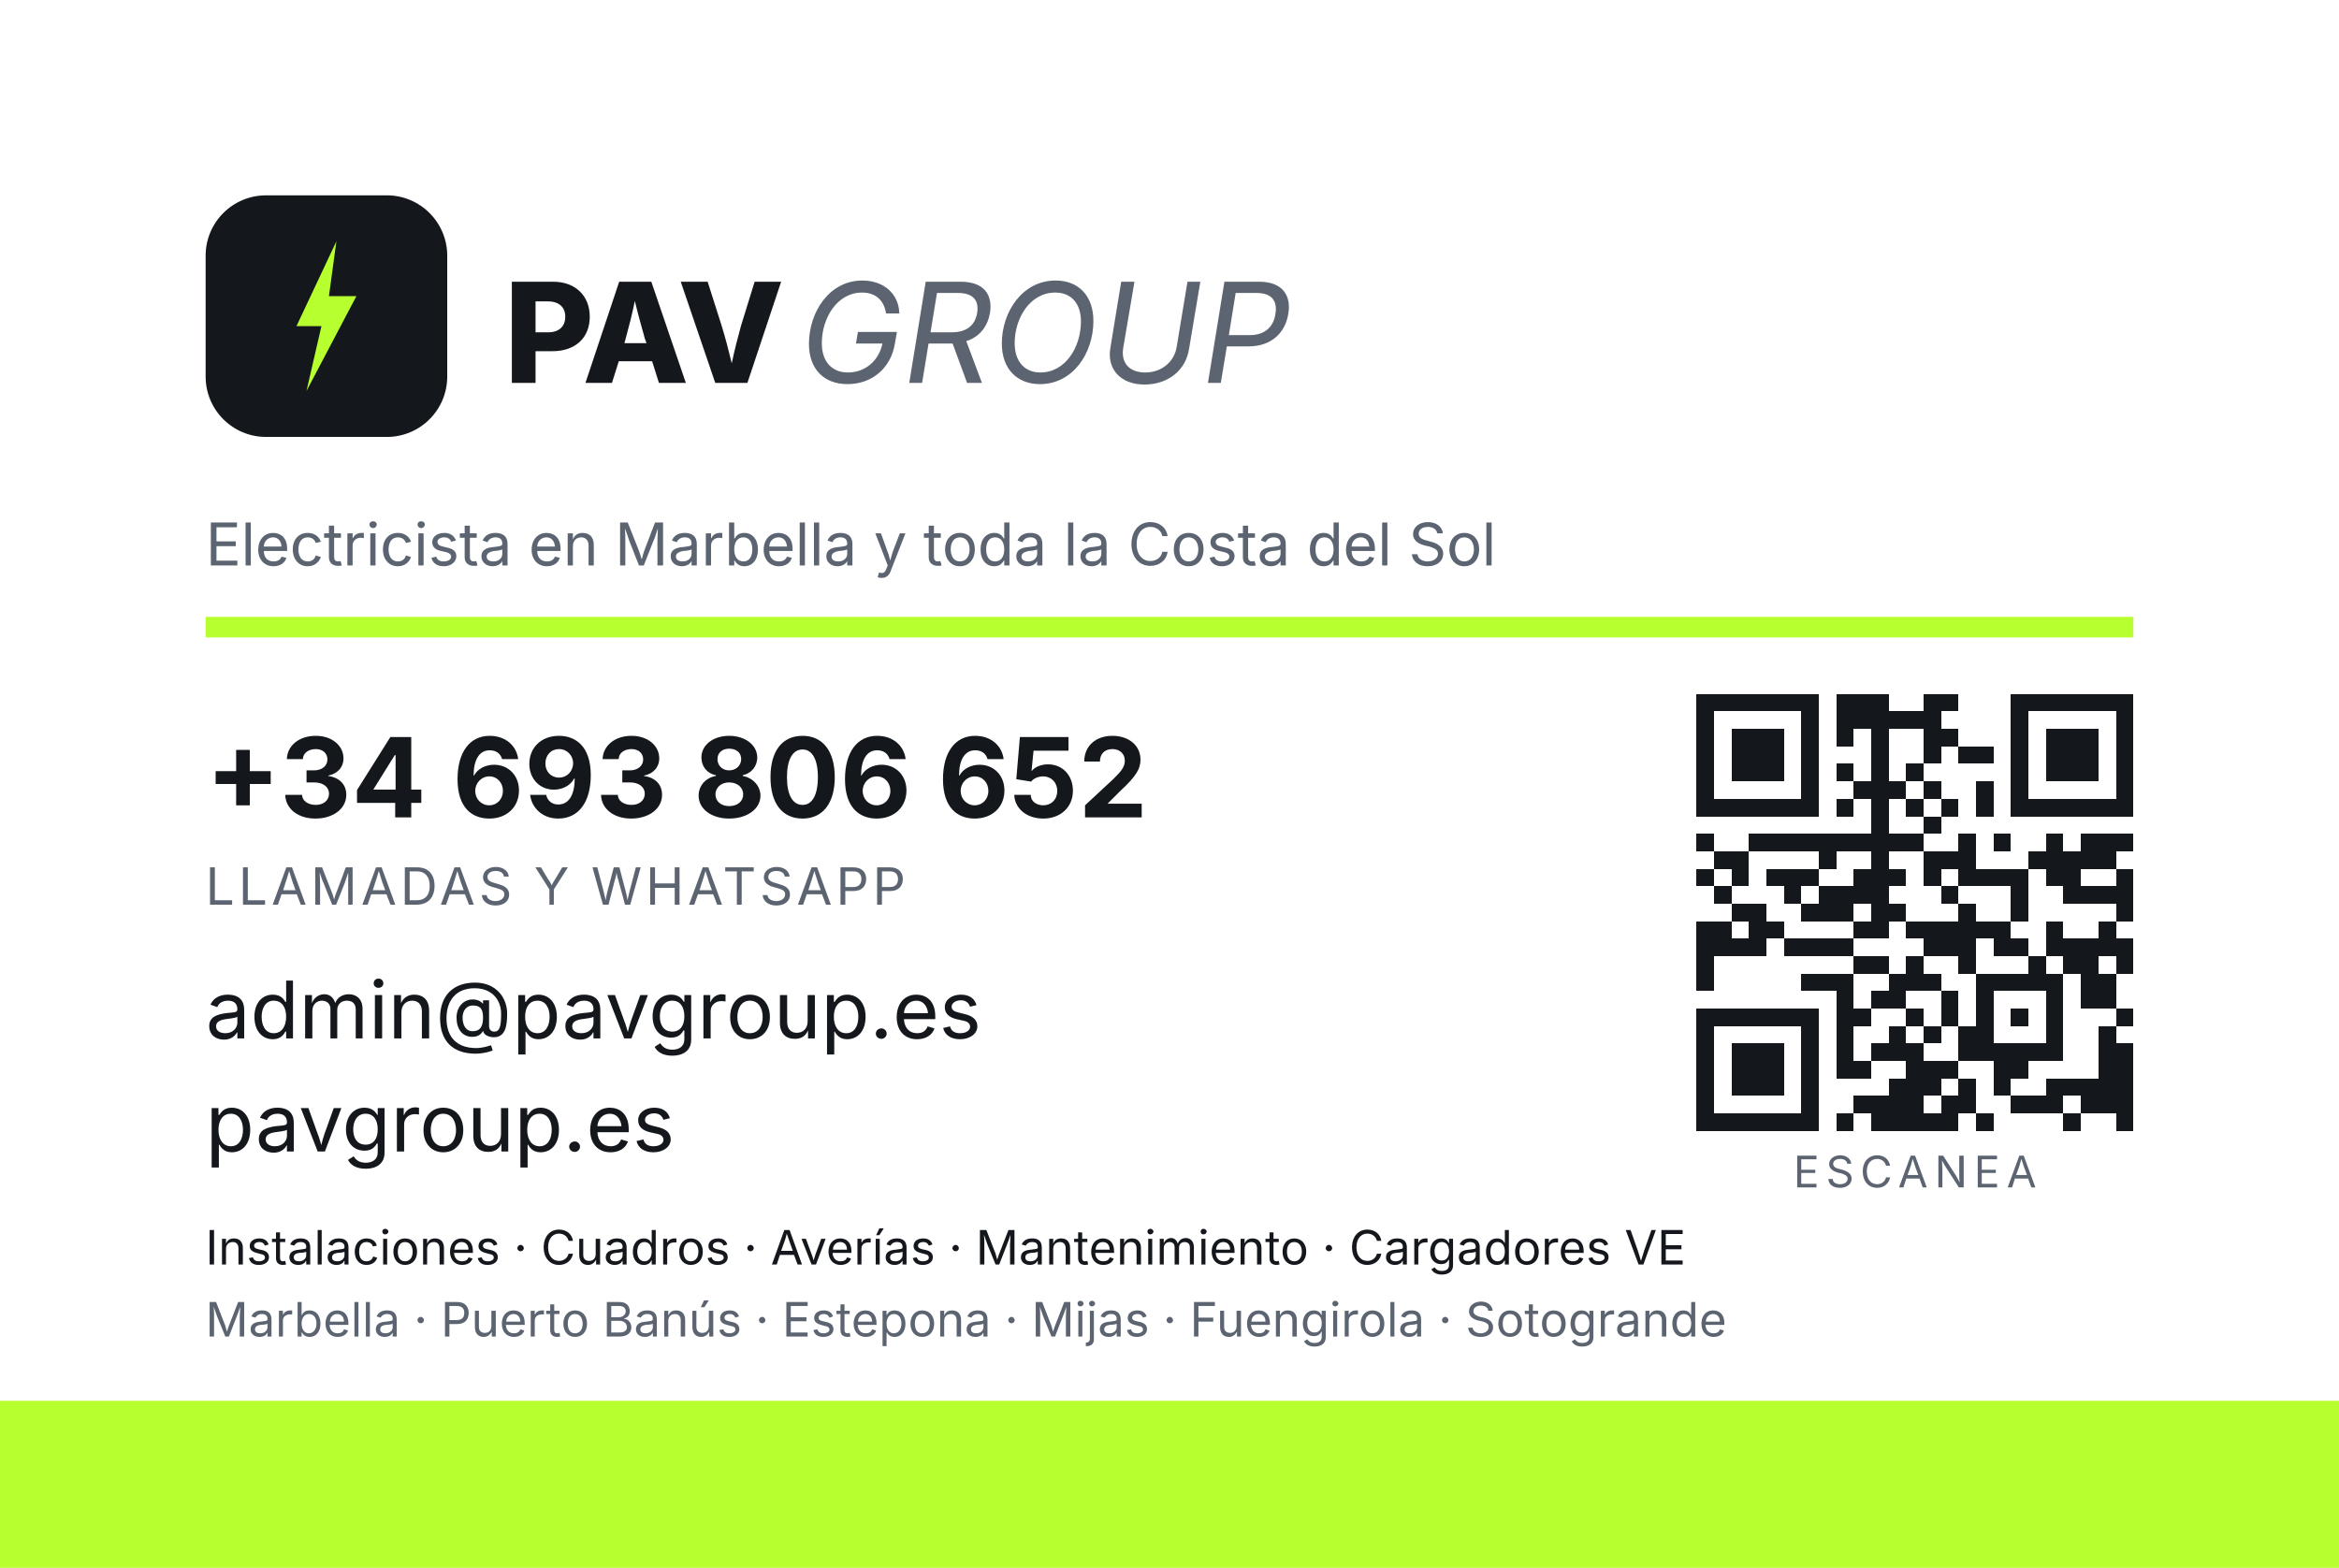
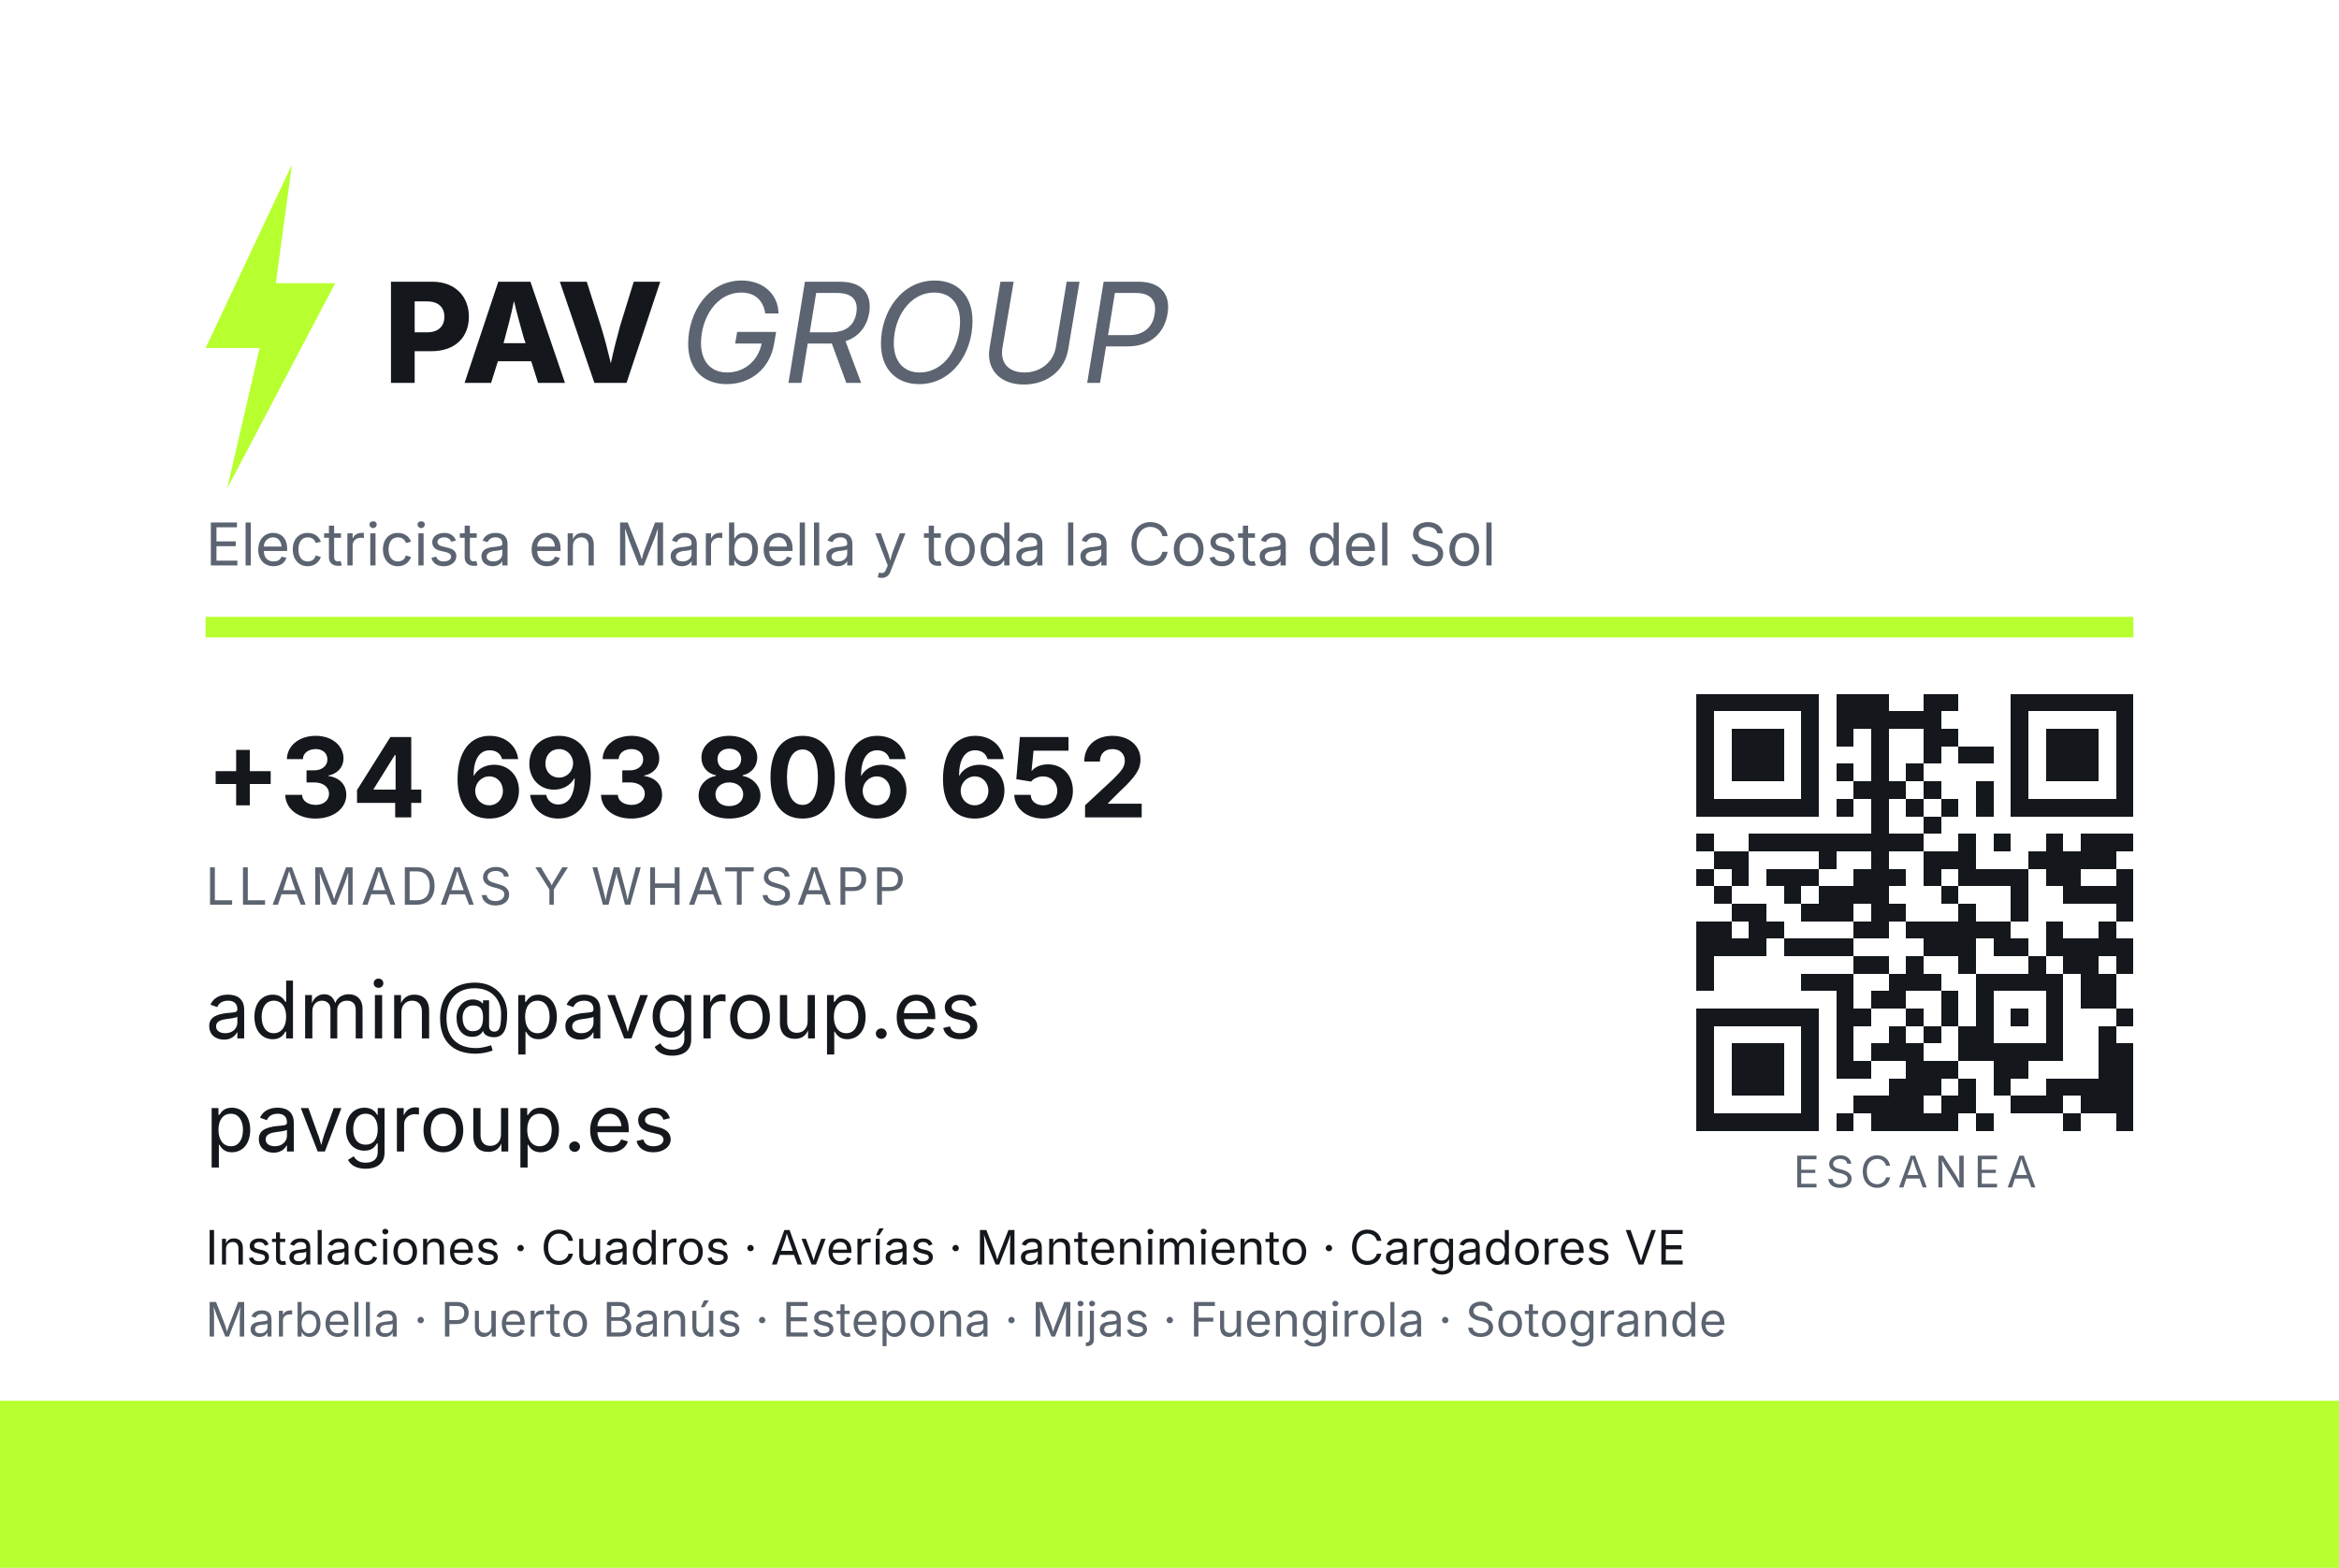
<svg xmlns="http://www.w3.org/2000/svg" width="91mm" height="61mm" viewBox="0 0 91 61">
  <g font-family="Inter, Arial, Helvetica, sans-serif">
    <rect width="91" height="61" fill="#FFFFFF" />
-     <rect x="8" y="7.6" width="9.4" height="9.4" rx="2.35" fill="#14171C" />
-     <path transform="translate(10.9516,9.386) scale(0.09713333)" d="M22 0 L6 34 L16 34 L10 60 L30 22 L19 22 Z" fill="#B7FF2E" />
-     <text x="19.6" y="14.9" font-size="5.4" font-weight="800" fill="#14171C">PAV<tspan font-style="italic" font-weight="400" fill="#5B6470" dx="0.6">GROUP</tspan>
+     <path transform="translate(6.74,6.4) scale(0.21)" d="M22 0 L6 34 L16 34 L10 60 L30 22 L19 22 Z" fill="#B7FF2E" />
+     <text x="14.9" y="14.9" font-size="5.4" font-weight="800" fill="#14171C">PAV<tspan font-style="italic" font-weight="400" fill="#5B6470" dx="0.6">GROUP</tspan>
    </text>
    <text x="8" y="22" font-size="2.3" fill="#5B6470">Electricista en Marbella y toda la Costa del Sol</text>
    <rect x="8" y="24" width="75" height="0.8" fill="#B7FF2E" />
    <text x="8" y="31.8" font-size="4.3" font-weight="700" fill="#14171C">+34 693 806 652</text>
    <text x="8" y="35.2" font-size="2" fill="#5B6470" letter-spacing="0.15">LLAMADAS Y WHATSAPP</text>
    <text x="8" y="40.4" font-size="3.1" fill="#14171C">admin@pavgroup.es</text>
    <text x="8" y="44.8" font-size="3.1" fill="#14171C">pavgroup.es</text>
    <path transform="translate(66,27) scale(0.68)" d="M0 0.5h7m1 0h3m2 0h2m3 0h7m-25 1h1m5 0h1m1 0h6m4 0h1m5 0h1m-25 1h1m1 0h3m1 0h1m1 0h1m1 0h1m2 0h2m3 0h1m1 0h3m1 0h1m-25 1h1m1 0h3m1 0h1m3 0h1m2 0h1m1 0h2m1 0h1m1 0h3m1 0h1m-25 1h1m1 0h3m1 0h1m1 0h1m1 0h1m1 0h1m5 0h1m1 0h3m1 0h1m-25 1h1m5 0h1m2 0h3m1 0h1m2 0h1m1 0h1m5 0h1m-25 1h7m1 0h1m1 0h1m1 0h1m1 0h1m1 0h1m1 0h7m-15 1h1m2 0h1m-14 1h1m2 0h10m2 0h1m1 0h1m2 0h1m1 0h3m-24 1h2m4 0h1m2 0h1m2 0h3m3 0h5m-24 1h1m1 0h1m1 0h3m2 0h3m1 0h1m1 0h4m1 0h2m2 0h1m-24 1h1m3 0h1m1 0h4m3 0h1m3 0h1m2 0h4m-23 1h2m2 0h3m1 0h2m3 0h1m2 0h1m5 0h1m-25 1h2m1 0h2m4 0h2m1 0h6m2 0h1m2 0h1m-24 1h4m1 0h4m4 0h3m1 0h2m1 0h5m-25 1h1m8 0h2m1 0h1m2 0h1m3 0h1m1 0h2m1 0h1m-25 1h1m5 0h3m2 0h3m2 0h5m1 0h2m-16 1h1m1 0h2m2 0h1m1 0h1m3 0h1m1 0h2m-24 1h7m1 0h2m2 0h1m1 0h1m1 0h1m1 0h1m1 0h1m3 0h1m-25 1h1m5 0h1m1 0h1m2 0h1m1 0h1m1 0h2m3 0h1m2 0h1m-24 1h1m1 0h3m1 0h1m1 0h1m1 0h3m2 0h6m2 0h2m-25 1h1m1 0h3m1 0h1m1 0h2m2 0h3m2 0h2m4 0h2m-25 1h1m1 0h3m1 0h1m4 0h3m1 0h1m1 0h1m2 0h5m-25 1h1m5 0h1m2 0h4m1 0h2m2 0h3m1 0h3m-25 1h7m1 0h1m1 0h5m1 0h1m4 0h1m2 0h1" stroke="#14171C" stroke-width="1" fill="none" shape-rendering="crispEdges" />
    <text x="74.5" y="46.2" text-anchor="middle" font-size="1.7" fill="#5B6470" letter-spacing="0.25">ESCANEA</text>
    <text x="8" y="49.2" font-size="1.85" fill="#14171C">Instalaciones · Cuadros · Averías · Mantenimiento · Cargadores VE</text>
    <text x="8" y="52" font-size="1.85" fill="#5B6470">Marbella · Puerto Banús · Estepona · Mijas · Fuengirola · Sotogrande</text>
    <rect x="0" y="54.5" width="91" height="6.5" fill="#B7FF2E" />
  </g>
</svg>
